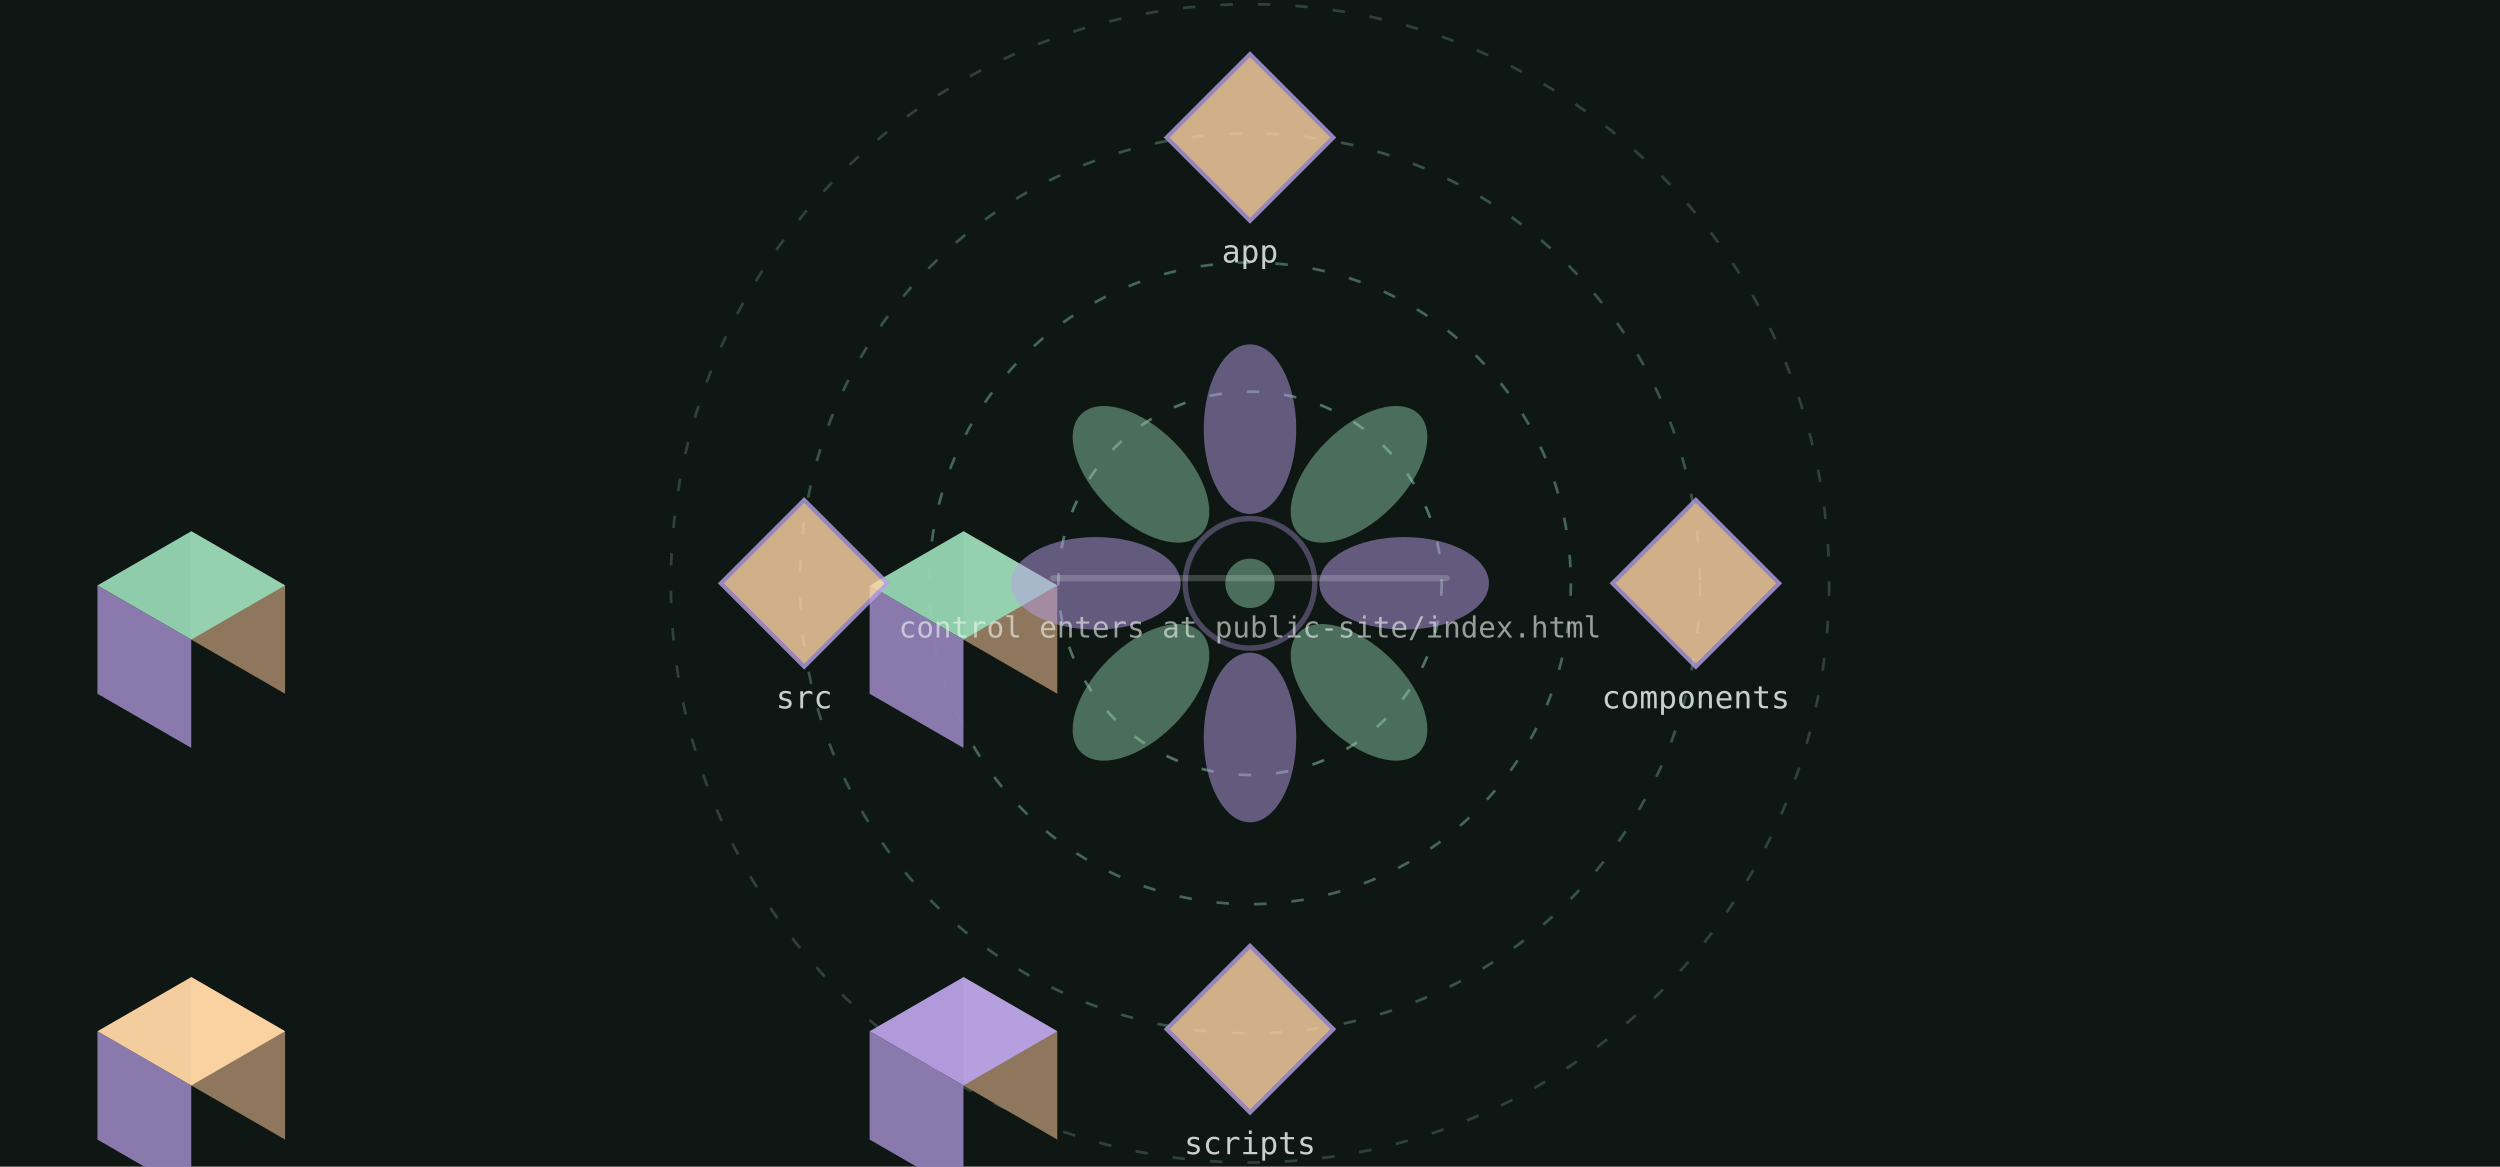
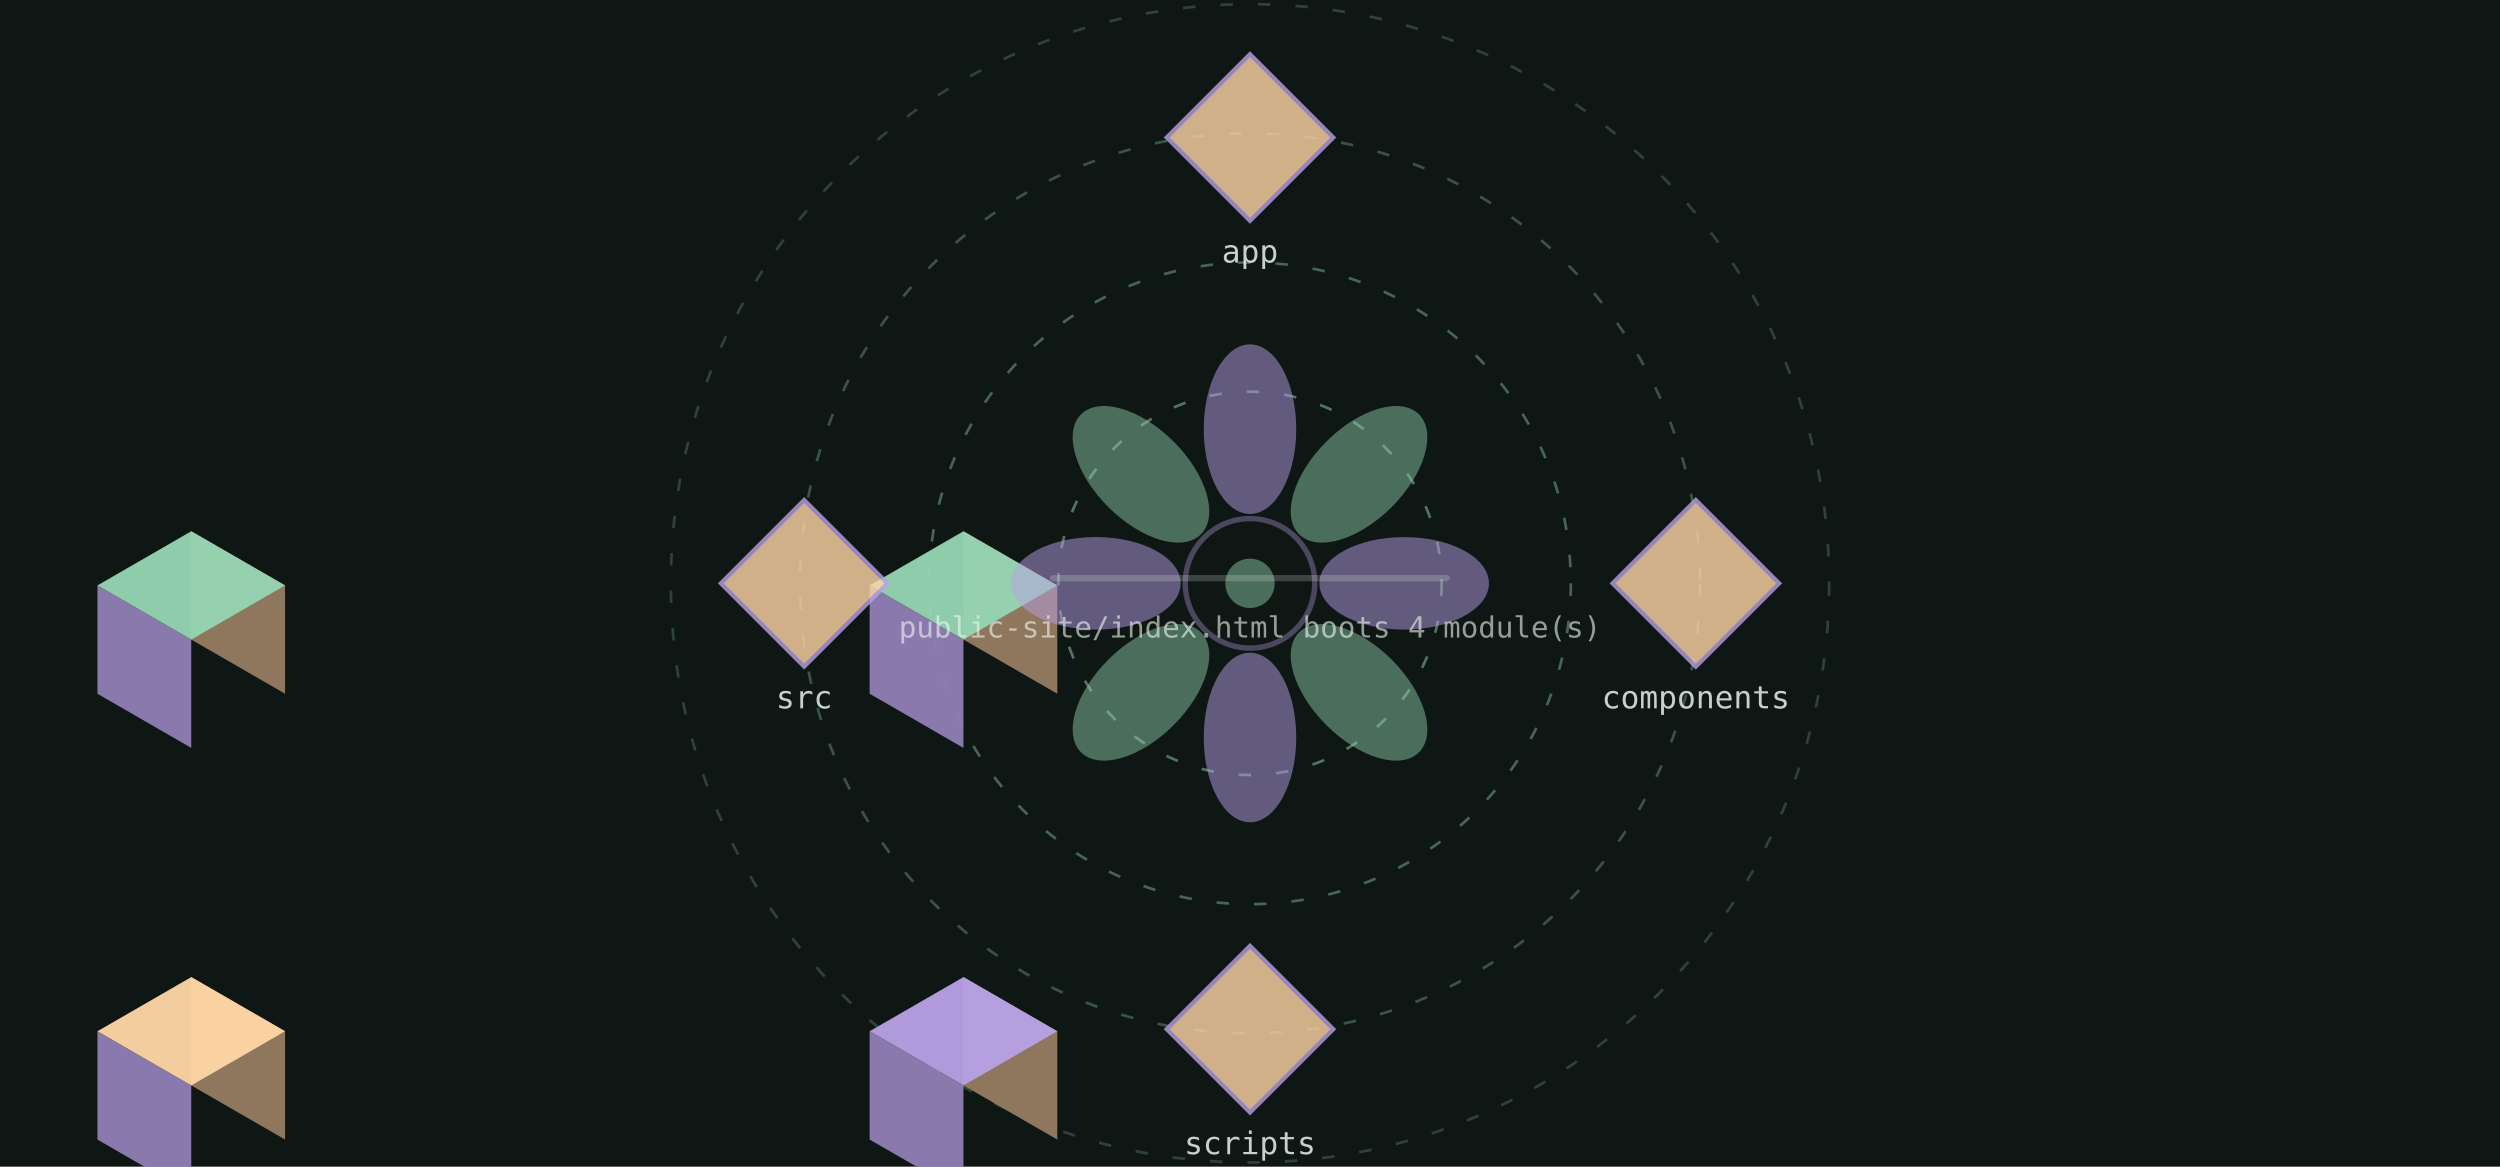
<svg xmlns="http://www.w3.org/2000/svg" viewBox="0 0 1200 560" width="1200" height="560" role="img" aria-label="legacybridge workflow">
  <rect width="1200" height="560" fill="#0f1714" />
  <defs>
    <linearGradient id="gk" x1="0" y1="0" x2="1" y2="1">
      <stop offset="0%" stop-color="#95d5b2" />
      <stop offset="100%" stop-color="#b8a1e6" />
    </linearGradient>
  </defs>
  <circle cx="600.00" cy="280.00" r="92.00" fill="none" stroke="rgba(149,213,178,0.500)" stroke-width="1.30" opacity="1.00" stroke-dasharray="6 12" />
  <g>
    <circle cx="600.00" cy="280.00" r="92.00" fill="none" stroke="#ffd6a5" stroke-width="2.60" opacity="0.00" />
    <animate attributeName="opacity" values="0;0.85;0" dur="14.5s" begin="0.0s" repeatCount="indefinite" />
  </g>
  <circle cx="600.00" cy="280.00" r="154.00" fill="none" stroke="rgba(149,213,178,0.410)" stroke-width="1.30" opacity="1.00" stroke-dasharray="6 12" />
  <g>
    <circle cx="600.00" cy="280.00" r="154.00" fill="none" stroke="#ffd6a5" stroke-width="2.60" opacity="0.00" />
    <animate attributeName="opacity" values="0;0.85;0" dur="14.5s" begin="0.6s" repeatCount="indefinite" />
  </g>
  <circle cx="600.00" cy="280.00" r="216.00" fill="none" stroke="rgba(149,213,178,0.320)" stroke-width="1.30" opacity="1.00" stroke-dasharray="6 12" />
  <g>
    <circle cx="600.00" cy="280.00" r="216.00" fill="none" stroke="#ffd6a5" stroke-width="2.60" opacity="0.00" />
    <animate attributeName="opacity" values="0;0.85;0" dur="14.5s" begin="1.2s" repeatCount="indefinite" />
  </g>
  <circle cx="600.00" cy="280.00" r="278.00" fill="none" stroke="rgba(149,213,178,0.230)" stroke-width="1.30" opacity="1.00" stroke-dasharray="6 12" />
  <g>
    <circle cx="600.00" cy="280.00" r="278.00" fill="none" stroke="#ffd6a5" stroke-width="2.60" opacity="0.00" />
    <animate attributeName="opacity" values="0;0.85;0" dur="14.5s" begin="1.8s" repeatCount="indefinite" />
  </g>
  <polygon points="462.46,307.00 507.49,333.00 507.49,281.00 462.46,255.00" fill="#947c60" opacity="0.95" />
  <polygon points="417.42,333.00 462.46,359.00 462.46,307.00 417.42,281.00" fill="#907eb3" opacity="0.95" />
  <polygon points="462.46,255.00 507.49,281.00 462.46,307.00 417.42,281.00" fill="#95d5b2" opacity="0.95" />
  <text x="600" y="126" font-family="ui-monospace,Menlo,monospace" font-size="15" fill="rgba(240,248,244,0.820)" text-anchor="middle">app</text>
  <g>
    <polygon points="600.00,26.00 640.00,66.00 600.00,106.00 560.00,66.00" fill="#ffd6a5" opacity="0.80" stroke="#b8a1e6" stroke-width="2" />
    <animate attributeName="opacity" values="0.25;1.0;0.25" dur="14.5s" begin="0.0s" repeatCount="indefinite" />
  </g>
  <polygon points="462.46,521.00 507.49,547.00 507.49,495.00 462.46,469.00" fill="#947c60" opacity="0.95" />
  <polygon points="417.42,547.00 462.46,573.00 462.46,521.00 417.42,495.00" fill="#907eb3" opacity="0.95" />
  <polygon points="462.46,469.00 507.49,495.00 462.46,521.00 417.42,495.00" fill="#b8a1e6" opacity="0.95" />
  <text x="814" y="340" font-family="ui-monospace,Menlo,monospace" font-size="15" fill="rgba(240,248,244,0.820)" text-anchor="middle">components</text>
  <g>
    <polygon points="814.00,240.00 854.00,280.00 814.00,320.00 774.00,280.00" fill="#ffd6a5" opacity="0.80" stroke="#b8a1e6" stroke-width="2" />
    <animate attributeName="opacity" values="0.25;1.0;0.25" dur="14.5s" begin="3.625s" repeatCount="indefinite" />
  </g>
  <polygon points="91.80,521.00 136.83,547.00 136.83,495.00 91.80,469.00" fill="#947c60" opacity="0.95" />
  <polygon points="46.77,547.00 91.80,573.00 91.80,521.00 46.77,495.00" fill="#907eb3" opacity="0.95" />
  <polygon points="91.80,469.00 136.83,495.00 91.80,521.00 46.77,495.00" fill="#ffd6a5" opacity="0.95" />
  <text x="600" y="554" font-family="ui-monospace,Menlo,monospace" font-size="15" fill="rgba(240,248,244,0.820)" text-anchor="middle">scripts</text>
  <g>
    <polygon points="600.00,454.00 640.00,494.00 600.00,534.00 560.00,494.00" fill="#ffd6a5" opacity="0.80" stroke="#b8a1e6" stroke-width="2" />
    <animate attributeName="opacity" values="0.25;1.0;0.25" dur="14.5s" begin="7.25s" repeatCount="indefinite" />
  </g>
  <polygon points="91.80,307.00 136.83,333.00 136.83,281.00 91.80,255.00" fill="#947c60" opacity="0.95" />
  <polygon points="46.77,333.00 91.80,359.00 91.80,307.00 46.77,281.00" fill="#907eb3" opacity="0.95" />
  <polygon points="91.80,255.00 136.83,281.00 91.80,307.00 46.77,281.00" fill="#95d5b2" opacity="0.95" />
  <text x="386" y="340" font-family="ui-monospace,Menlo,monospace" font-size="15" fill="rgba(240,248,244,0.820)" text-anchor="middle">src</text>
  <g>
    <polygon points="386.00,240.00 426.00,280.00 386.00,320.00 346.00,280.00" fill="#ffd6a5" opacity="0.80" stroke="#b8a1e6" stroke-width="2" />
    <animate attributeName="opacity" values="0.25;1.0;0.25" dur="14.5s" begin="10.875s" repeatCount="indefinite" />
  </g>
  <ellipse cx="600.00" cy="206.00" rx="22.20" ry="40.70" fill="rgba(184,161,230,0.500)" opacity="1.00" transform="rotate(0.0 600.00 206.00)" />
  <ellipse cx="652.33" cy="227.67" rx="22.20" ry="40.70" fill="rgba(149,213,178,0.450)" opacity="1.00" transform="rotate(45.0 652.33 227.67)" />
  <ellipse cx="674.00" cy="280.00" rx="22.20" ry="40.70" fill="rgba(184,161,230,0.500)" opacity="1.00" transform="rotate(90.0 674.00 280.00)" />
  <ellipse cx="652.33" cy="332.33" rx="22.20" ry="40.70" fill="rgba(149,213,178,0.450)" opacity="1.00" transform="rotate(135.0 652.33 332.33)" />
  <ellipse cx="600.00" cy="354.00" rx="22.20" ry="40.70" fill="rgba(184,161,230,0.500)" opacity="1.00" transform="rotate(180.0 600.00 354.00)" />
  <ellipse cx="547.67" cy="332.33" rx="22.20" ry="40.70" fill="rgba(149,213,178,0.450)" opacity="1.00" transform="rotate(225.0 547.67 332.33)" />
  <ellipse cx="526.00" cy="280.00" rx="22.20" ry="40.70" fill="rgba(184,161,230,0.500)" opacity="1.00" transform="rotate(270.0 526.00 280.00)" />
  <ellipse cx="547.67" cy="227.67" rx="22.20" ry="40.70" fill="rgba(149,213,178,0.450)" opacity="1.00" transform="rotate(315.0 547.67 227.67)" />
  <circle cx="600.00" cy="280.00" r="31.08" fill="none" stroke="rgba(184,161,230,0.500)" stroke-width="2.59" opacity="0.70" />
  <circle cx="600.00" cy="280.00" r="11.84" fill="rgba(149,213,178,0.450)" opacity="1.00" />
  <rect x="504.00" y="276.00" width="192.00" height="3.00" rx="2.00" fill="rgba(240,248,244,0.200)" opacity="1.00" />
-   <text x="600" y="306" font-family="ui-monospace,Menlo,monospace" font-size="14" fill="rgba(240,248,244,0.600)" text-anchor="middle">control enters at public-site/index.html</text>
+   <text x="600" y="306" font-family="ui-monospace,Menlo,monospace" font-size="14" fill="rgba(240,248,244,0.600)" text-anchor="middle">public-site/index.html boots 4 module(s)</text>
</svg>
